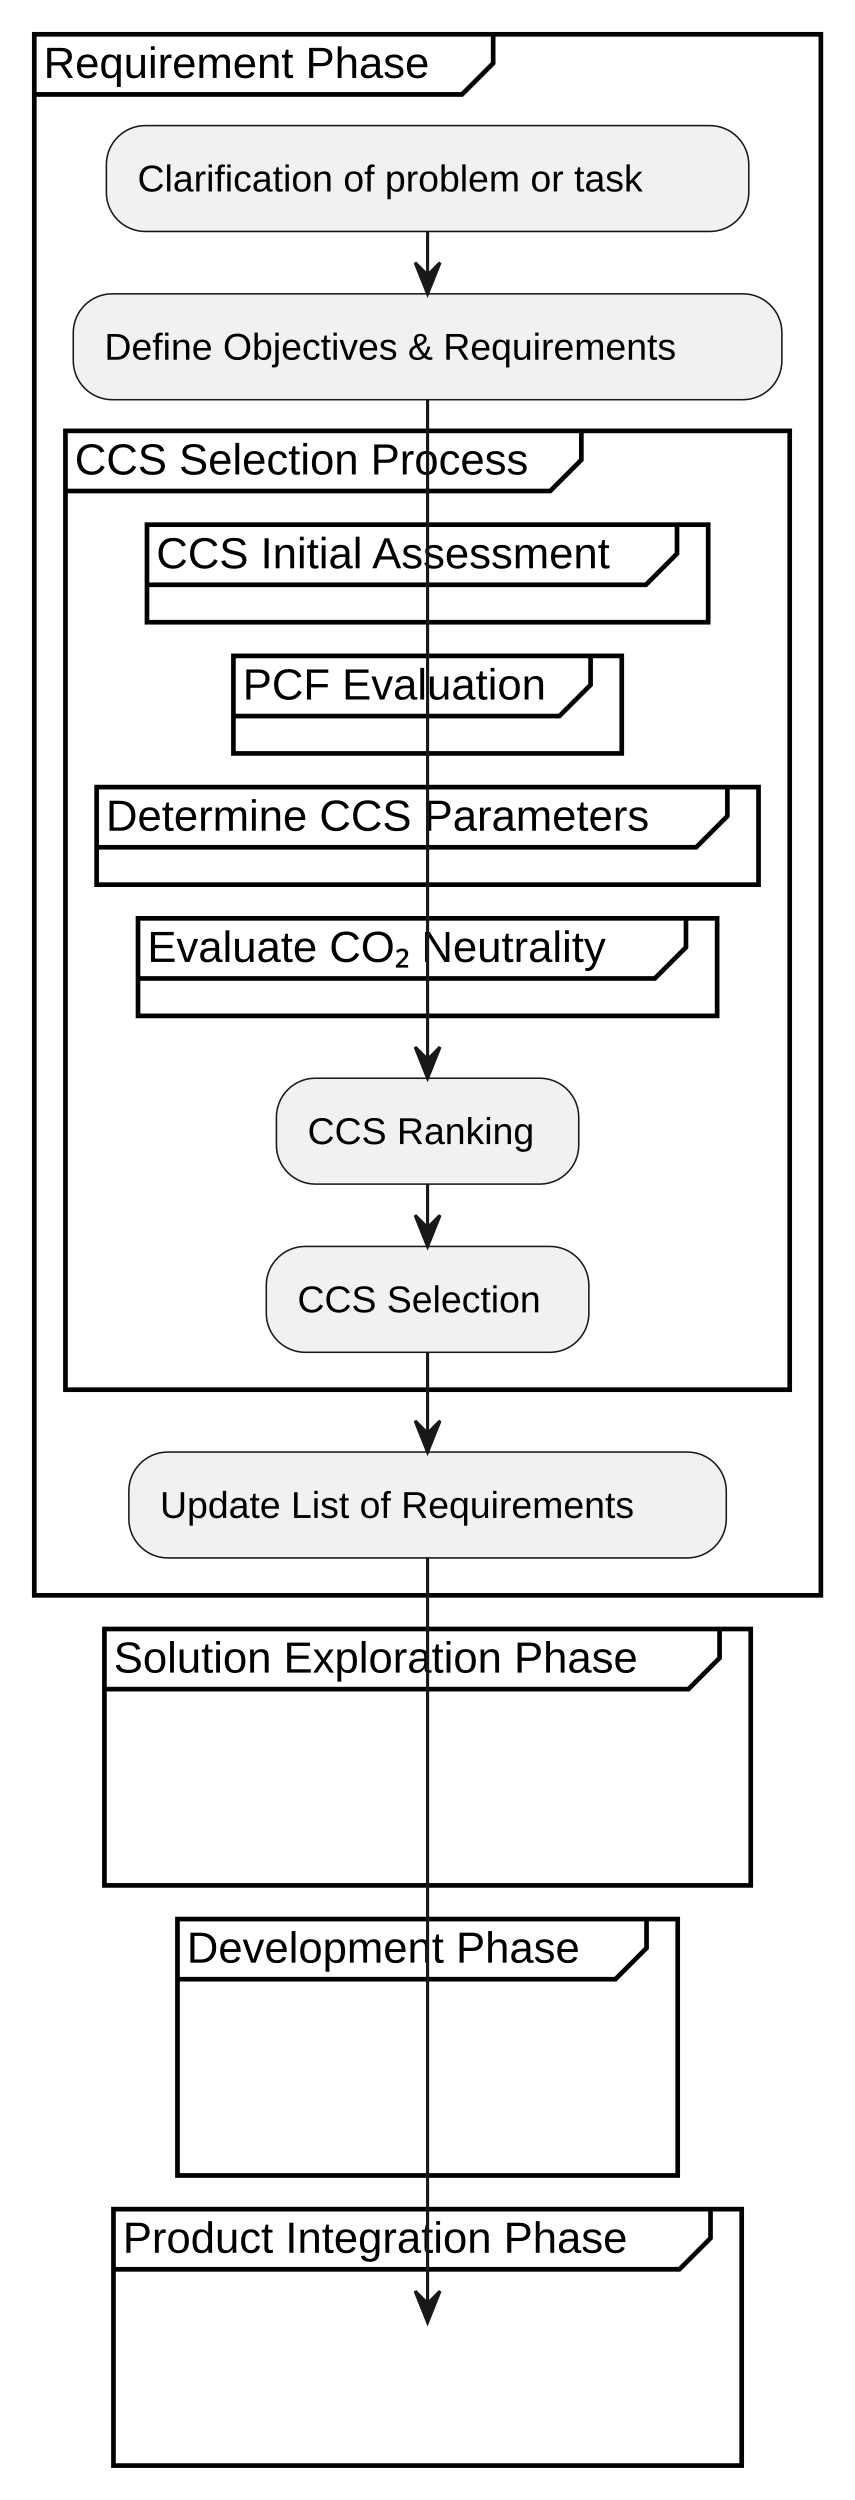
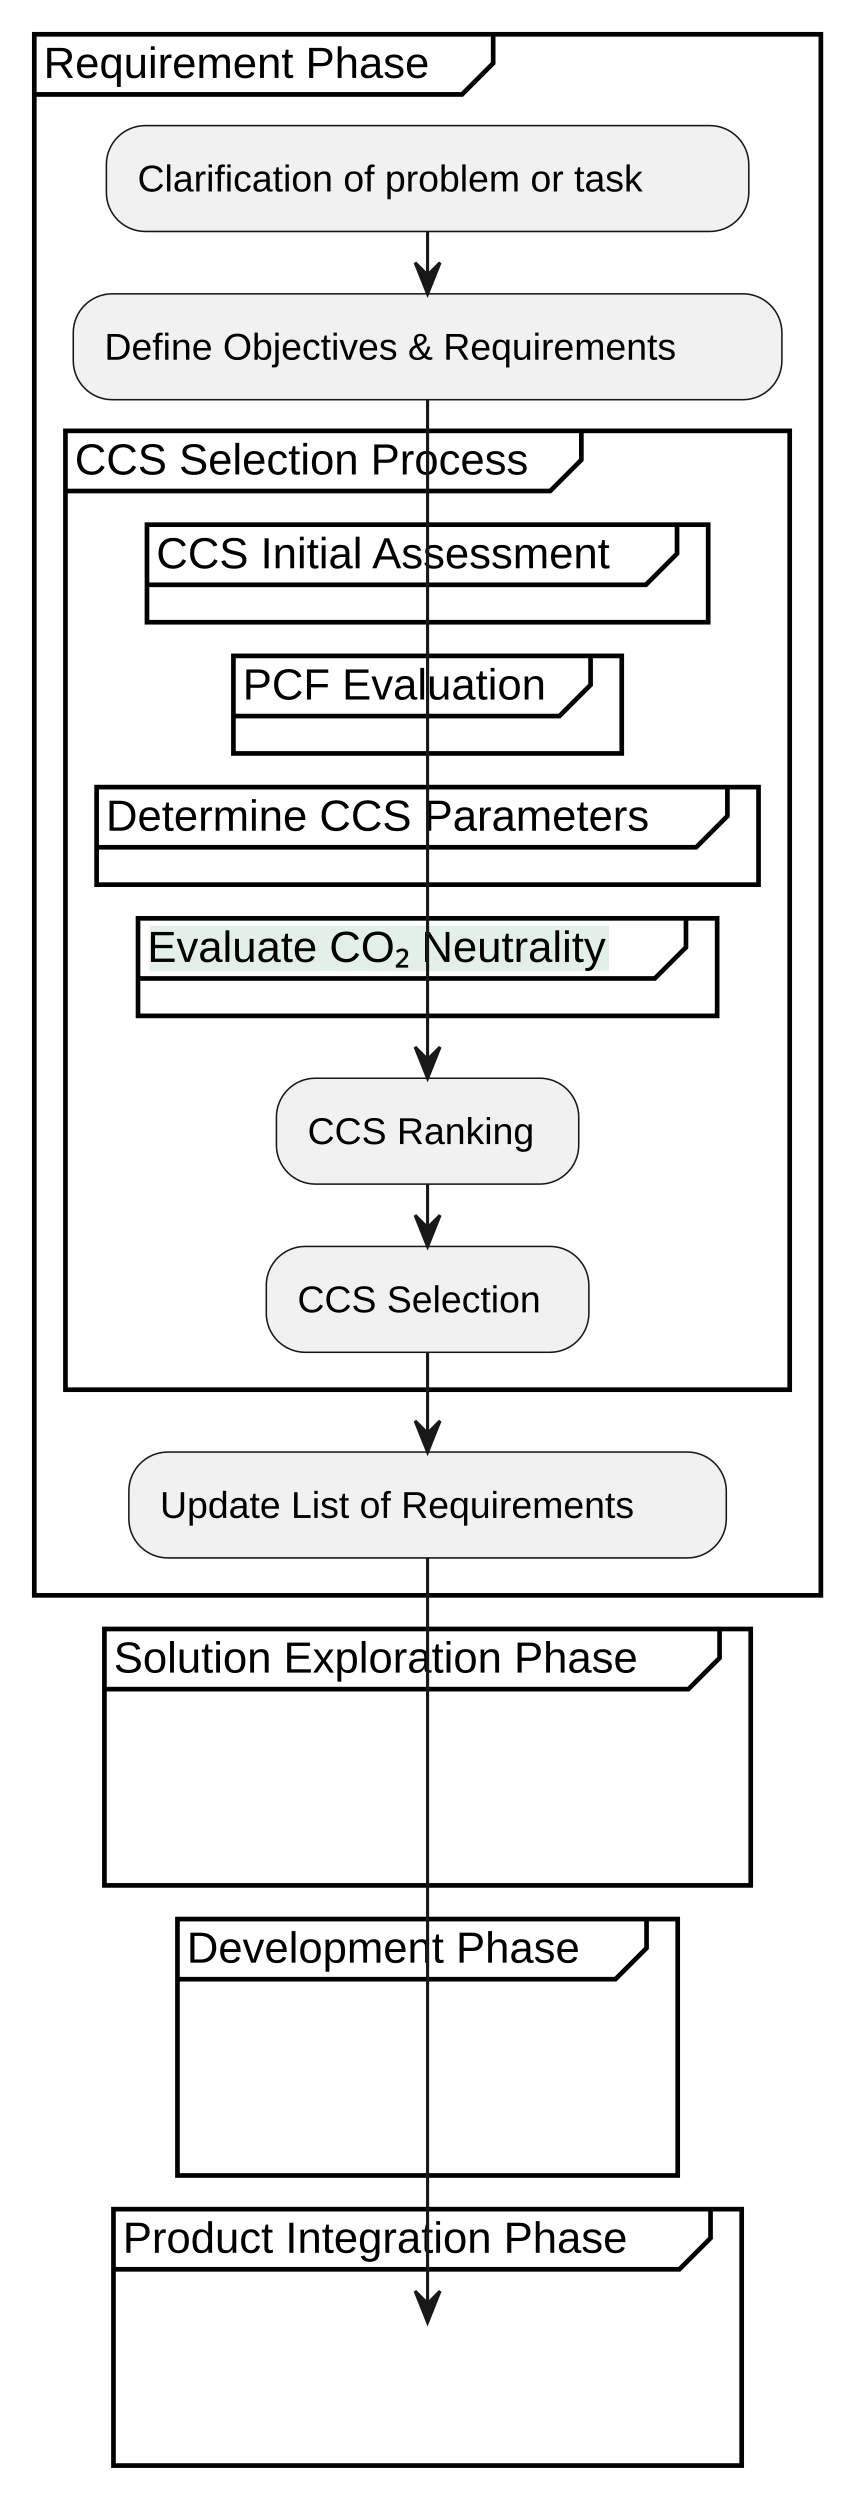
<svg xmlns="http://www.w3.org/2000/svg" width="100%" height="100%" viewBox="0 0 4759 13925" version="1.1" xml:space="preserve" style="fill-rule:evenodd;clip-rule:evenodd;">
+   <rect x="832.527" y="5156.08" width="2559.43" height="252.861" style="fill:#77b88a;fill-opacity:0.2;" />
  <rect x="190.971" y="190.971" width="4381.29" height="8695" style="fill:none;stroke:#000;stroke-width:26.04px;" />
  <path d="M2746.95,190.971l0,161.404l-173.608,173.613l-2382.38,-0" style="fill:none;fill-rule:nonzero;stroke:#000;stroke-width:26.04px;" />
  <text id="req" x="243.054px" y="433.942px" style="font-family:'ArialMT', 'Arial', sans-serif;font-size:243.054px;">Requirement Phase</text>
  <path d="M4170.75,916.613c0,-119.771 -97.242,-217.013 -217.017,-217.013l-3144.19,0c-119.771,0 -217.013,97.242 -217.013,217.013l0,155.708c0,119.775 97.242,217.012 217.013,217.012l3144.19,0c119.775,0 217.017,-97.237 217.017,-217.012l0,-155.709Z" style="fill:#f1f1f1;stroke:#181818;stroke-width:8.67px;" />
  <text x="766.125px" y="1066.59px" style="font-family:'ArialMT', 'Arial', sans-serif;font-size:208.333px;">Clariﬁcation of problem or task</text>
  <path d="M4355.17,1853.57c-0,-119.775 -97.242,-217.017 -217.017,-217.017l-3513.05,0c-119.775,0 -217.017,97.242 -217.017,217.017l0,155.708c0,119.771 97.242,217.013 217.017,217.013l3513.05,-0c119.775,-0 217.017,-97.242 217.017,-217.013l-0,-155.708Z" style="fill:#f1f1f1;stroke:#181818;stroke-width:8.67px;" />
  <text x="581.7px" y="2003.55px" style="font-family:'ArialMT', 'Arial', sans-serif;font-size:208.333px;">Deﬁne Objectives &amp; Requirements</text>
  <rect x="364.583" y="2399.9" width="4034.08" height="5340.79" style="fill:none;stroke:#000;stroke-width:26.04px;" />
  <path d="M3238.15,2399.9l0,161.404l-173.612,173.609l-2699.96,-0" style="fill:none;fill-rule:nonzero;stroke:#000;stroke-width:26.04px;" />
  <text id="ccs_selection" x="416.667px" y="2642.88px" style="font-family:'ArialMT', 'Arial', sans-serif;font-size:243.054px;">CCS Selection Process</text>
  <rect x="818.633" y="2922.45" width="3125.98" height="543.35" style="fill:none;stroke:#000;stroke-width:26.04px;" />
  <path d="M3771.01,2922.45l0,161.404l-173.612,173.608l-2778.76,0" style="fill:none;fill-rule:nonzero;stroke:#000;stroke-width:26.04px;" />
  <g id="_01_1_init">
    <text x="870.717px" y="3165.42px" style="font-family:'ArialMT', 'Arial', sans-serif;font-size:243.054px;">CCS Initial</text>
    <text x="2072.94px" y="3165.42px" style="font-family:'ArialMT', 'Arial', sans-serif;font-size:243.054px;">Assessment</text>
  </g>
  <rect x="1300.12" y="3653.33" width="2163.02" height="543.35" style="fill:none;stroke:#000;stroke-width:26.04px;" />
  <path d="M3289.53,3653.33l0,161.404l-173.613,173.613l-1815.8,-0" style="fill:none;fill-rule:nonzero;stroke:#000;stroke-width:26.04px;" />
  <text id="_01_2_pcf" x="1352.2px" y="3896.3px" style="font-family:'ArialMT', 'Arial', sans-serif;font-size:243.054px;">PCF Evaluation</text>
  <rect x="538.196" y="4384.21" width="3686.86" height="543.35" style="fill:none;stroke:#000;stroke-width:26.04px;" />
  <path d="M4051.45,4384.21l-0,161.4l-173.613,173.613l-3339.64,-0" style="fill:none;fill-rule:nonzero;stroke:#000;stroke-width:26.04px;" />
  <text id="_01_3_params" x="590.279px" y="4627.17px" style="font-family:'ArialMT', 'Arial', sans-serif;font-size:243.054px;">Determine CCS Parameters</text>
  <rect x="768.788" y="5115.08" width="3225.68" height="543.35" style="fill:none;stroke:#000;stroke-width:26.04px;" />
  <path d="M3820.85,5115.08l0,161.404l-173.612,173.613l-2878.45,-0" style="fill:none;fill-rule:nonzero;stroke:#000;stroke-width:26.04px;" />
  <g id="_01_4_neutrality">
    <text x="820.871px" y="5358.04px" style="font-family:'ArialMT', 'Arial', sans-serif;font-size:243.056px;">Evaluate CO</text>
    <text x="2198.86px" y="5358.04px" style="font-family:'MicrosoftSansSerif', 'Microsoft Sans Serif', sans-serif;font-size:243.056px;">₂</text>
    <text x="2347.33px" y="5358.04px" style="font-family:'ArialMT', 'Arial', sans-serif;font-size:243.056px;">Neutrality</text>
  </g>
  <path d="M3223.57,6222.67c-0,-119.775 -97.242,-217.013 -217.013,-217.013l-1249.87,0c-119.771,0 -217.013,97.238 -217.013,217.013l0,155.708c0,119.771 97.242,217.013 217.013,217.013l1249.87,-0c119.771,-0 217.013,-97.242 217.013,-217.013l-0,-155.708Z" style="fill:#f1f1f1;stroke:#181818;stroke-width:8.67px;" />
-   <text x="1713.29px" y="6372.62px" style="font-family:'ArialMT', 'Arial', sans-serif;font-size:208.333px;">CCS Ranking</text>
+   <text id="_01_5_rank" x="1713.29px" y="6372.62px" style="font-family:'ArialMT', 'Arial', sans-serif;font-size:208.333px;">CCS Ranking</text>
  <path d="M3279.98,7159.62c0,-119.771 -97.241,-217.012 -217.016,-217.012l-1362.67,-0.001c-119.775,0.001 -217.017,97.242 -217.017,217.013l-0,155.708c-0,119.775 97.242,217.017 217.017,217.017l1362.67,0c119.775,0 217.016,-97.242 217.016,-217.017l0,-155.708Z" style="fill:#f1f1f1;stroke:#181818;stroke-width:8.67px;" />
-   <text x="1656.88px" y="7309.62px" style="font-family:'ArialMT', 'Arial', sans-serif;font-size:208.333px;">CCS Selection</text>
+   <text id="_01_6_select" x="1656.88px" y="7309.62px" style="font-family:'ArialMT', 'Arial', sans-serif;font-size:208.333px;">CCS Selection</text>
  <path d="M4045.46,8304.92c0,-119.771 -97.237,-217.013 -217.012,-217.013l-2893.64,0c-119.775,0 -217.012,97.242 -217.012,217.013l-0,155.708c-0,119.775 97.237,217.017 217.012,217.017l2893.64,-0c119.775,-0 217.012,-97.242 217.012,-217.017l0,-155.708Z" style="fill:#f1f1f1;stroke:#181818;stroke-width:8.67px;" />
  <text x="891.4px" y="8454.88px" style="font-family:'ArialMT', 'Arial', sans-serif;font-size:208.333px;">Update List of Requirements</text>
  <rect x="581.633" y="9073.5" width="3599.99" height="1428.22" style="fill:none;stroke:#000;stroke-width:26.04px;" />
  <path d="M4008.01,9073.5l0,161.404l-173.612,173.613l-3252.76,-0" style="fill:none;fill-rule:nonzero;stroke:#000;stroke-width:26.04px;" />
  <text id="sol" x="633.717px" y="9316.46px" style="font-family:'ArialMT', 'Arial', sans-serif;font-size:243.054px;">Solution Exploration Phase</text>
  <rect x="988.404" y="10689.2" width="2786.44" height="1428.22" style="fill:none;stroke:#000;stroke-width:26.04px;" />
  <path d="M3601.24,10689.2l-0.001,161.4l-173.612,173.613l-2439.22,-0" style="fill:none;fill-rule:nonzero;stroke:#000;stroke-width:26.04px;" />
  <text id="dev" x="1040.49px" y="10932.2px" style="font-family:'ArialMT', 'Arial', sans-serif;font-size:243.054px;">Development Phase</text>
  <rect x="632.013" y="12305" width="3499.23" height="1428.22" style="fill:none;stroke:#000;stroke-width:26.04px;" />
  <path d="M3957.63,12305l0,161.4l-173.608,173.612l-3152.01,0.001" style="fill:none;fill-rule:nonzero;stroke:#000;stroke-width:26.04px;" />
  <text id="int" x="684.096px" y="12548px" style="font-family:'ArialMT', 'Arial', sans-serif;font-size:243.054px;">Product Integration Phase</text>
  <path d="M2381.62,1289.33l0,347.221" style="fill:none;fill-rule:nonzero;stroke:#181818;stroke-width:17.38px;" />
  <path d="M2312.18,1462.95l69.446,173.608l69.446,-173.608l-69.446,69.442l-69.446,-69.442Z" style="fill:#181818;fill-rule:nonzero;stroke:#181818;stroke-width:17.38px;" />
  <path d="M2381.62,2226.29l0,3779.37" style="fill:none;fill-rule:nonzero;stroke:#181818;stroke-width:17.38px;" />
  <path d="M2312.18,5832.04l69.446,173.612l69.446,-173.612l-69.446,69.445l-69.446,-69.445Z" style="fill:#181818;fill-rule:nonzero;stroke:#181818;stroke-width:17.38px;" />
  <path d="M2381.62,6595.38l0,347.221" style="fill:none;fill-rule:nonzero;stroke:#181818;stroke-width:17.38px;" />
  <path d="M2312.18,6769l69.446,173.613l69.446,-173.613l-69.446,69.446l-69.446,-69.446Z" style="fill:#181818;fill-rule:nonzero;stroke:#181818;stroke-width:17.38px;" />
  <path d="M2381.62,7532.33l0,555.555" style="fill:none;fill-rule:nonzero;stroke:#181818;stroke-width:17.38px;" />
  <path d="M2312.18,7914.29l69.446,173.612l69.446,-173.612l-69.446,69.445l-69.446,-69.445Z" style="fill:#181818;fill-rule:nonzero;stroke:#181818;stroke-width:17.38px;" />
  <path d="M2381.62,8677.33l0,4257.83" style="fill:none;fill-rule:nonzero;stroke:#181818;stroke-width:17.38px;" />
  <path d="M2312.18,12761.5l69.446,173.608l69.446,-173.612l-69.446,69.445l-69.446,-69.445l0,0.004Z" style="fill:#181818;fill-rule:nonzero;stroke:#181818;stroke-width:17.38px;" />
</svg>
